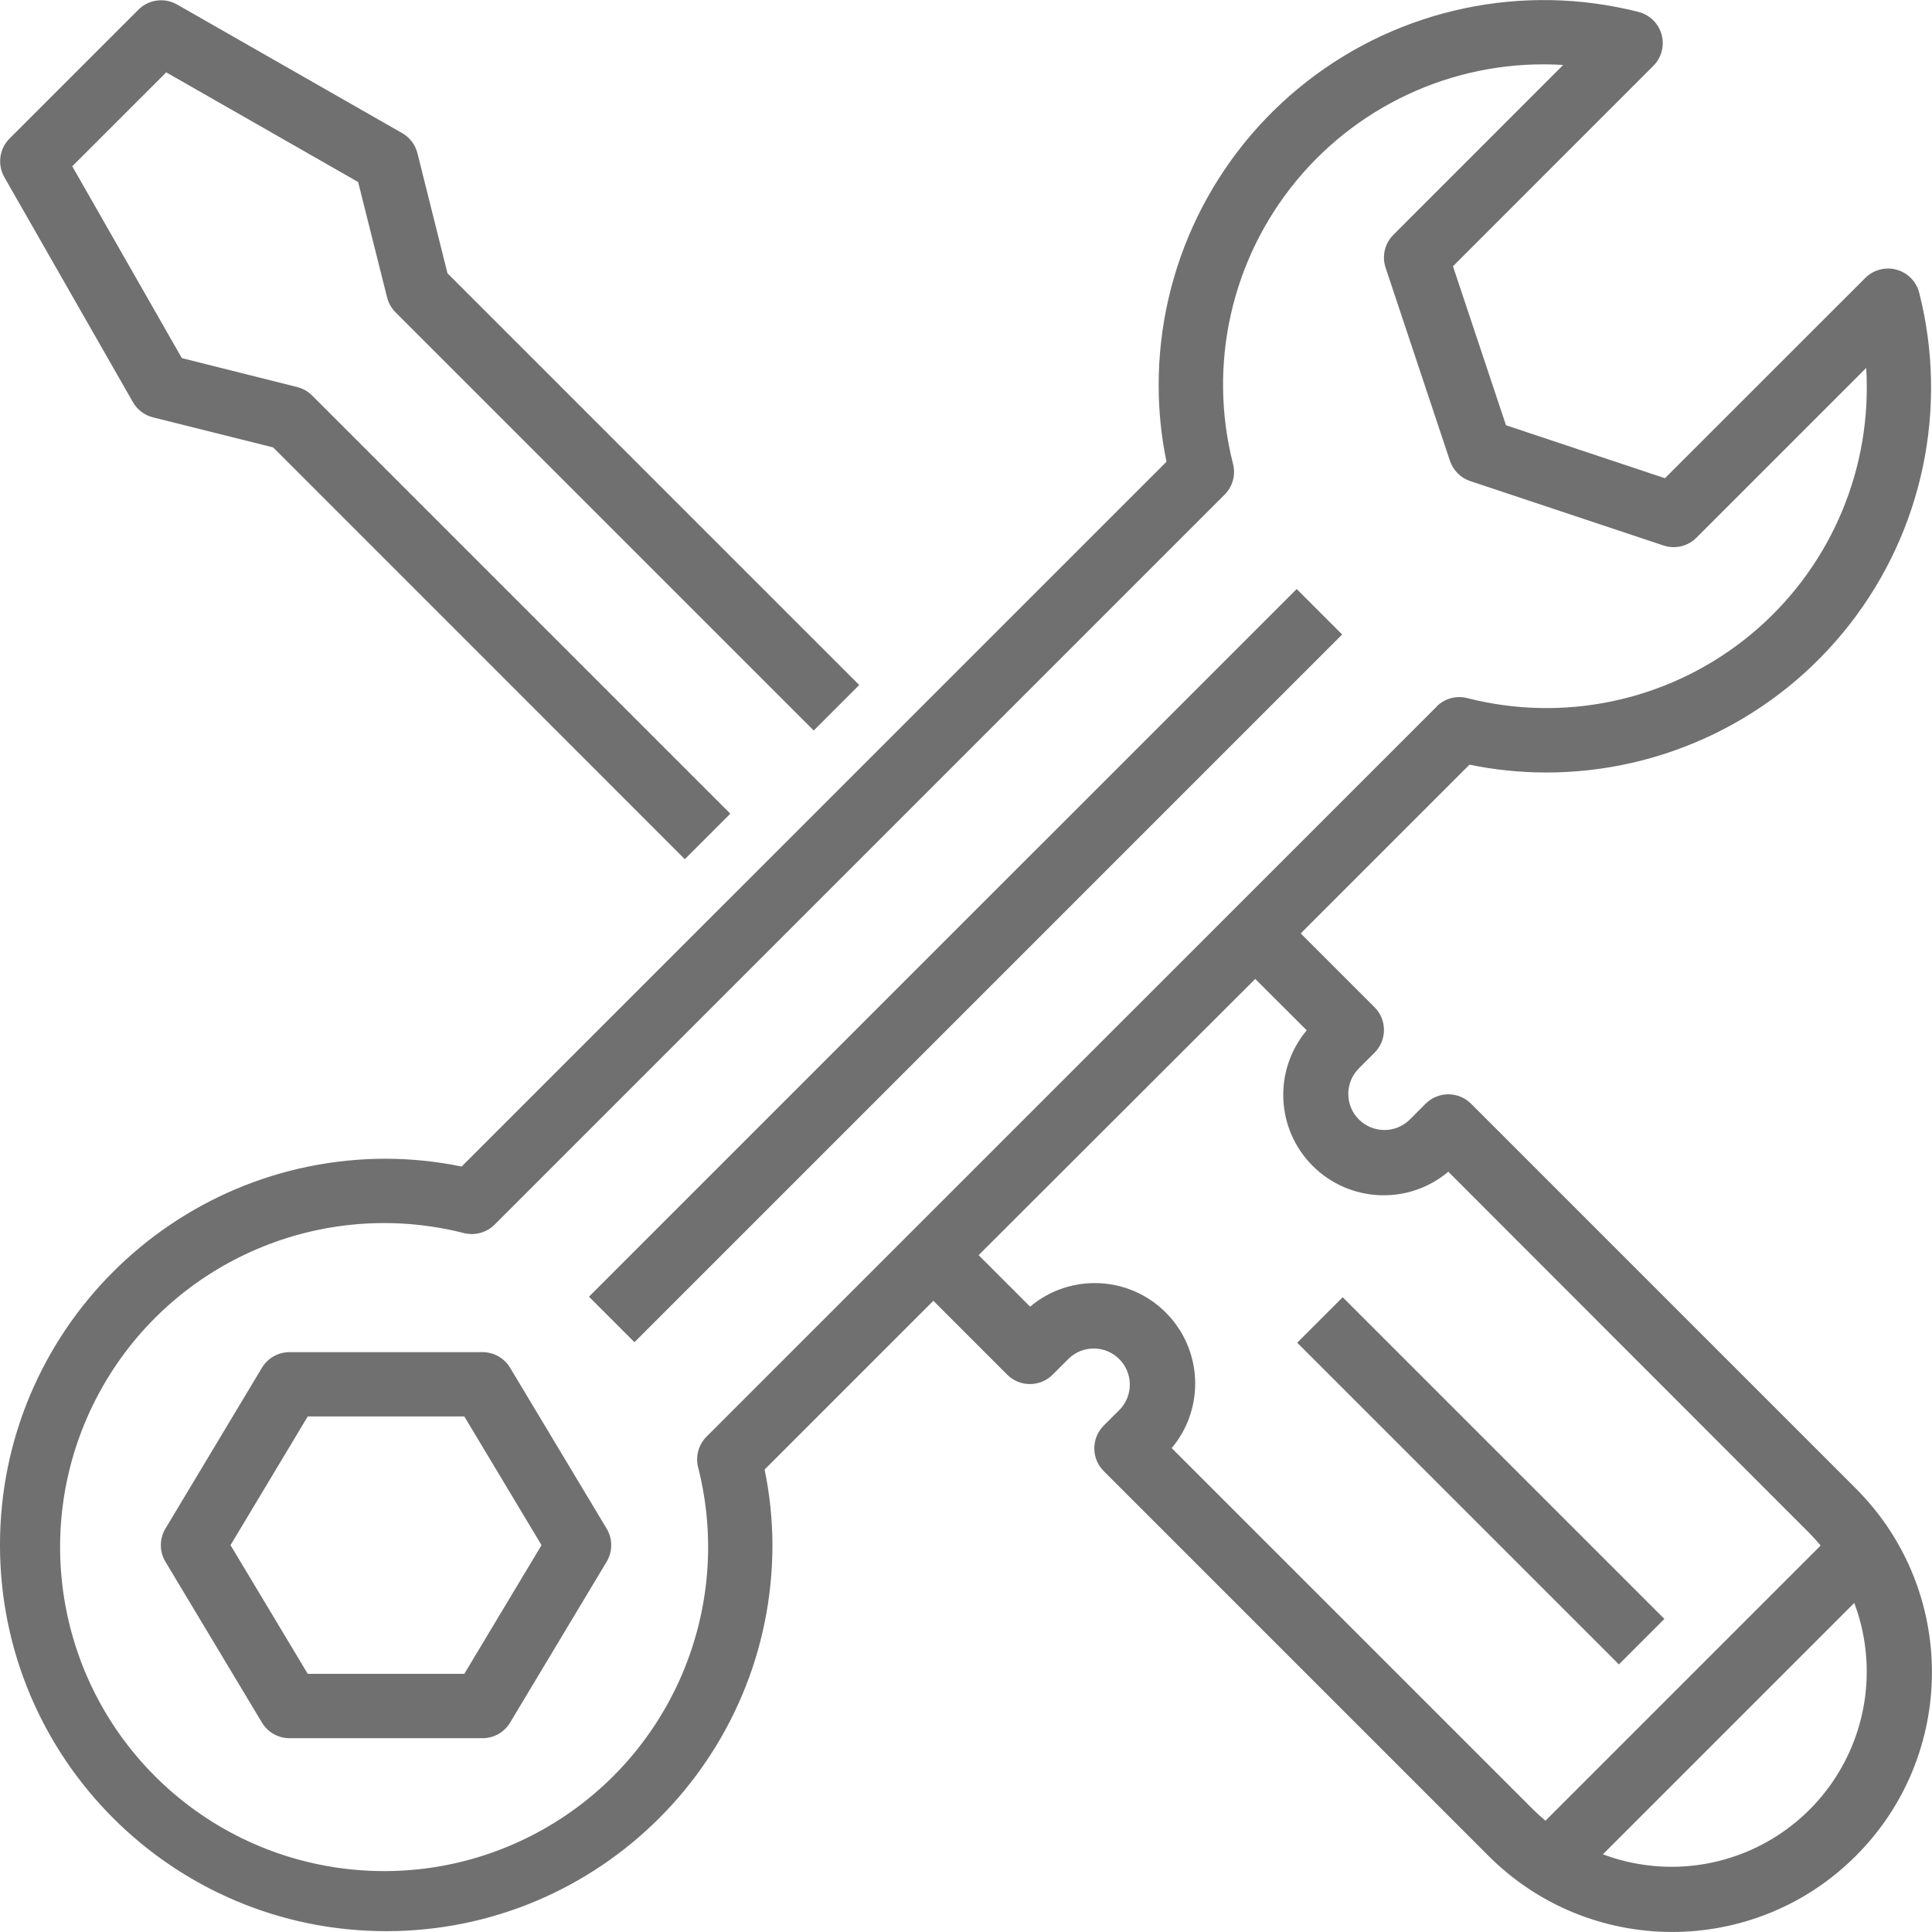
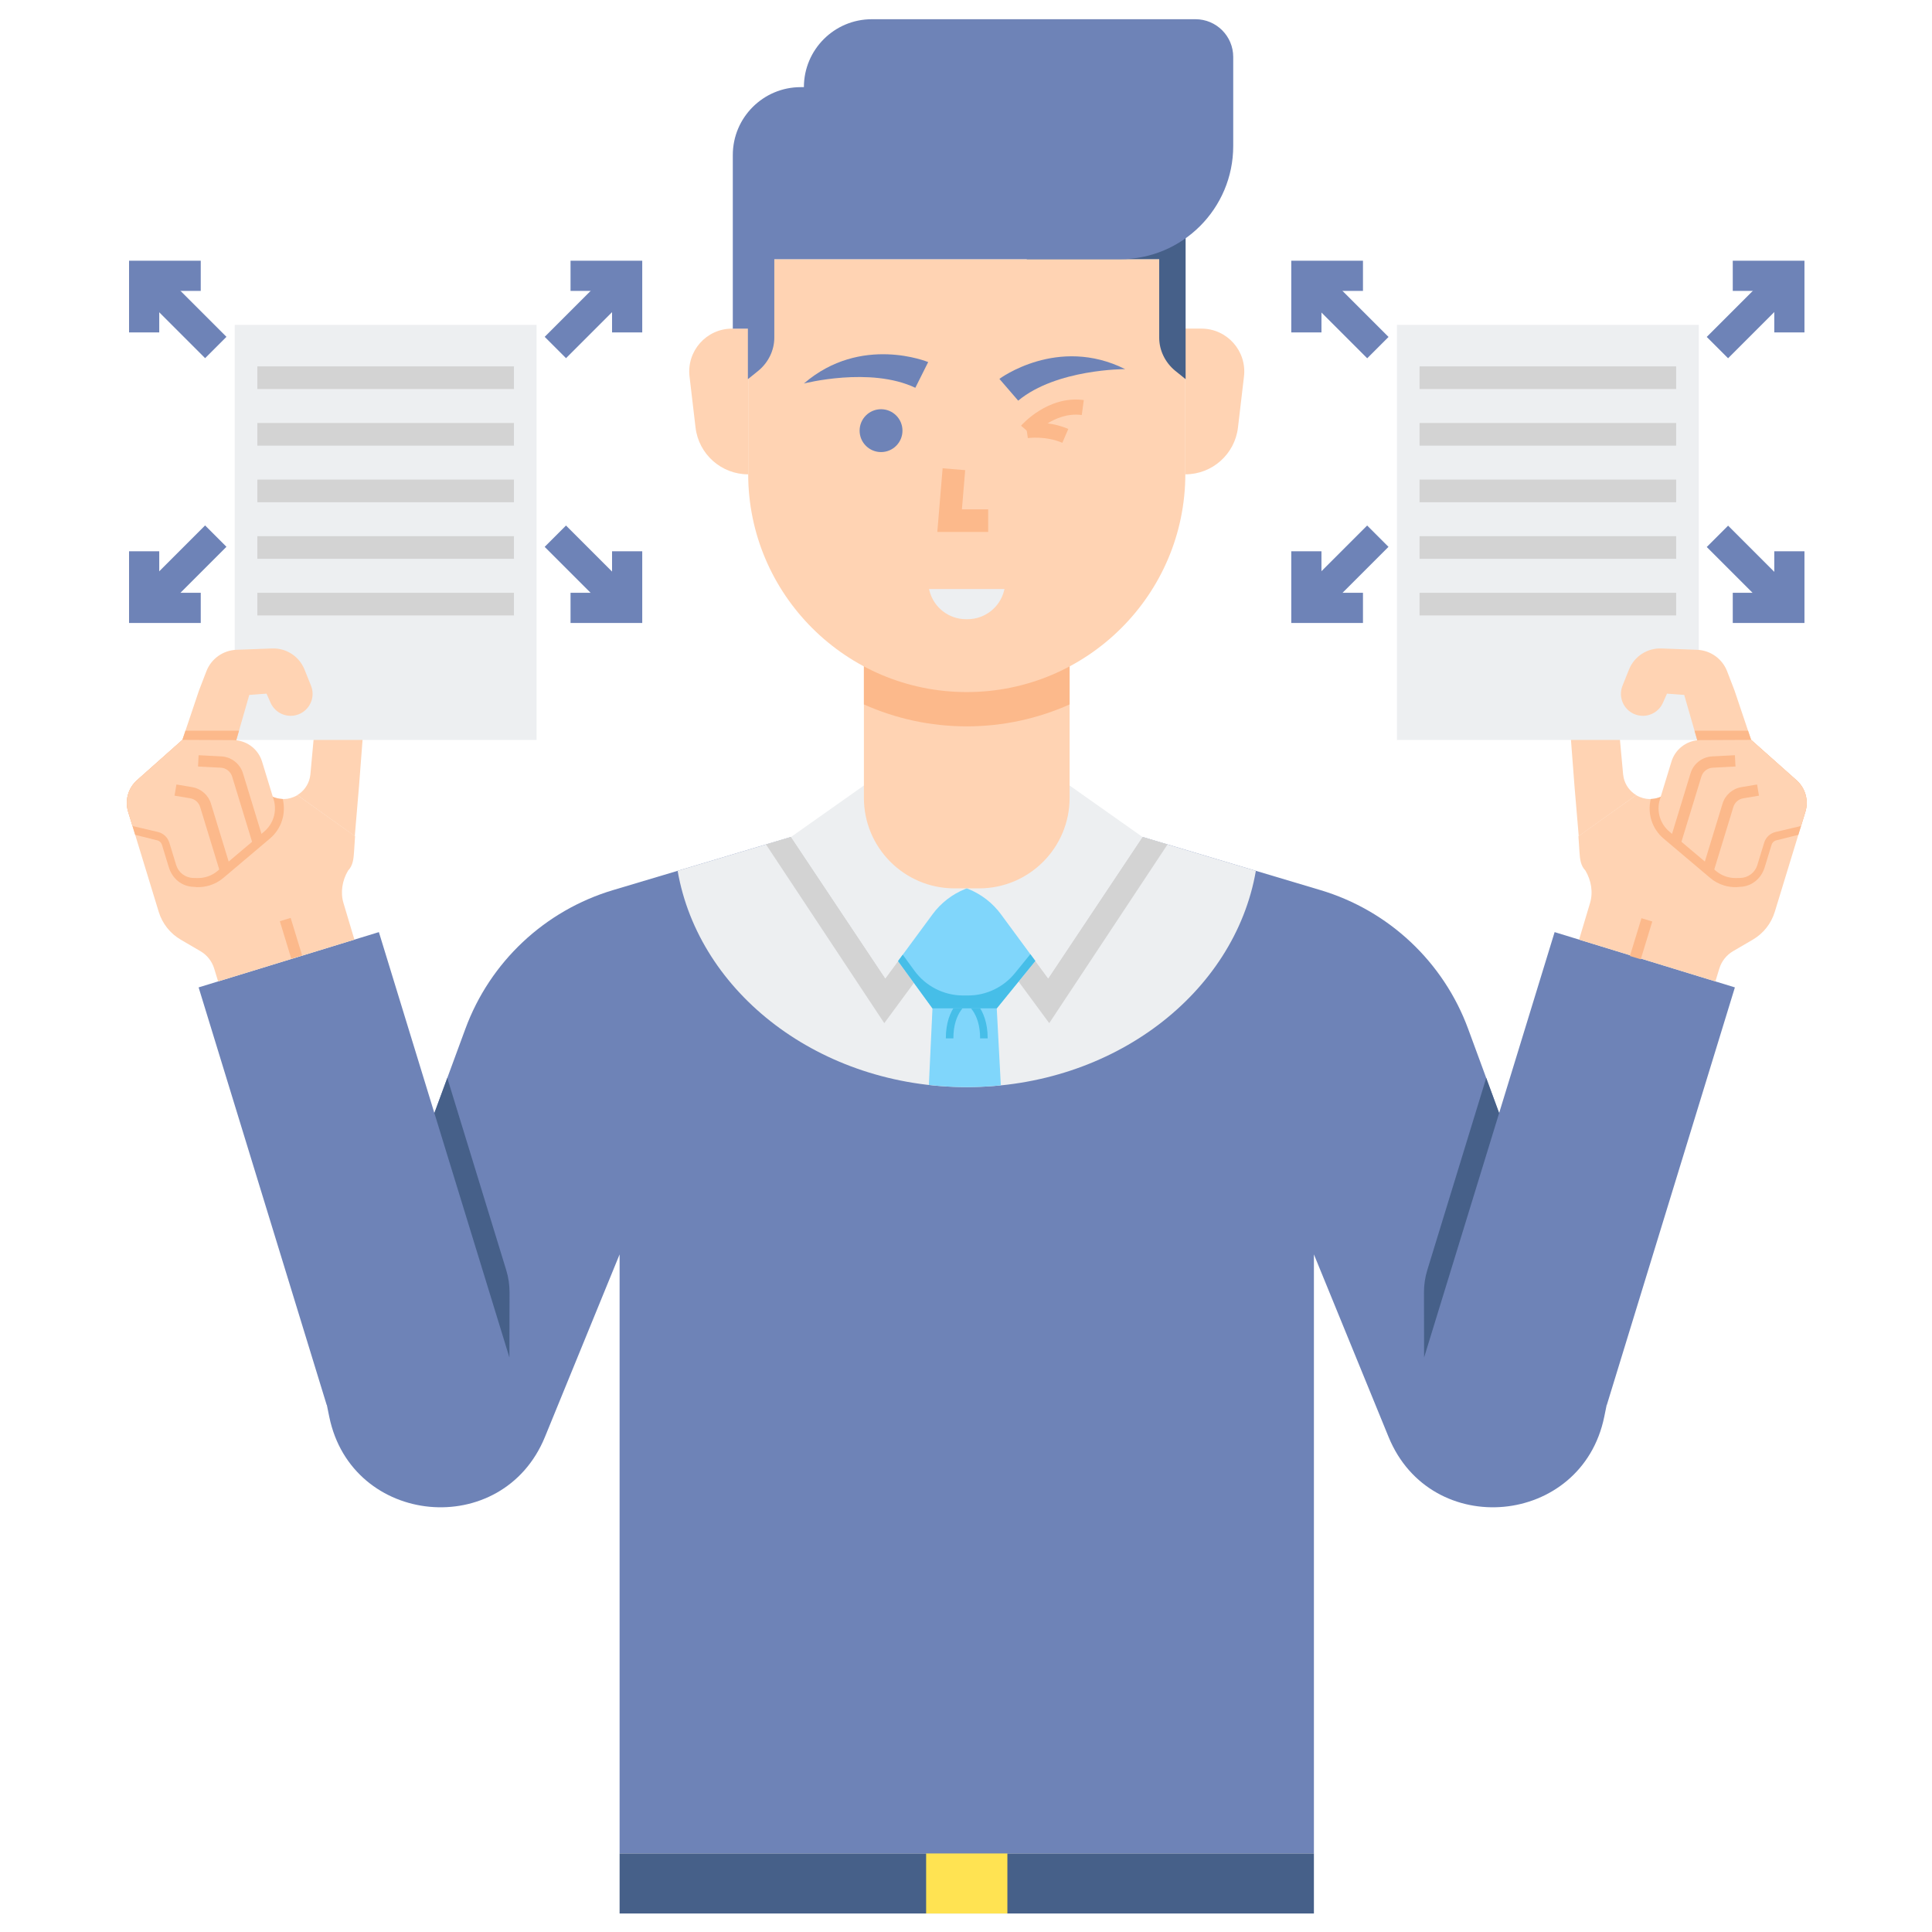
- <svg xmlns="http://www.w3.org/2000/svg" width="163.028" height="163.034" viewBox="0 0 163.028 163.034">
-   <g transform="translate(-878 -1958.098)">
-     <path d="M.661,14.992l10.859,19a2.712,2.712,0,0,0,1.7,1.286l10.131,2.533L58.093,72.559l3.839-3.838L26.642,33.433a2.707,2.707,0,0,0-1.26-.715l-9.734-2.442L6.4,14.088,14.33,6.162l16.194,9.254,2.443,9.734a2.707,2.707,0,0,0,.714,1.262L68.971,61.7l3.838-3.839L38.063,23.116,35.53,12.991a2.719,2.719,0,0,0-1.286-1.7L15.241.434a2.715,2.715,0,0,0-3.257.437L1.126,11.729a2.714,2.714,0,0,0-.465,3.263Zm0,0" transform="translate(877.697 1958.042)" fill="#707070" />
-     <path d="M237.54,177.557l-59.72,59.721-3.839-3.839,59.721-59.72Zm0,0" transform="translate(753.72 1834.083)" fill="#707070" />
-     <path d="M77.225,400.152a2.714,2.714,0,0,0-2.327-1.317H58.611a2.712,2.712,0,0,0-2.326,1.317l-8.144,13.572a2.714,2.714,0,0,0,0,2.8l8.144,13.572a2.714,2.714,0,0,0,2.326,1.317H74.9a2.716,2.716,0,0,0,2.327-1.317l8.143-13.572a2.714,2.714,0,0,0,0-2.8ZM73.363,425.98H60.148l-6.515-10.858,6.515-10.859H73.363l6.515,10.859Zm0,0" transform="translate(843.82 1673.365)" fill="#707070" />
-     <path d="M130.641,65.189a32.479,32.479,0,0,0,31.592-40.468,2.715,2.715,0,0,0-4.554-1.266l-16.907,16.9-13.414-4.47L122.884,22.47l16.907-16.91A2.716,2.716,0,0,0,138.518,1,32.492,32.492,0,0,0,98.049,32.6a31.879,31.879,0,0,0,.66,6.364L39.229,98.44a32.041,32.041,0,0,0-6.363-.66,32.592,32.592,0,1,0,32.591,32.592,31.962,31.962,0,0,0-.66-6.364l14.24-14.24L85.264,116a2.717,2.717,0,0,0,3.841,0l1.358-1.359a3.046,3.046,0,0,1,4.313,4.3l-.006.006L93.413,120.3a2.716,2.716,0,0,0,0,3.84l32.4,32.4a21.92,21.92,0,1,0,31.14-30.859l-.14-.141-32.4-32.4a2.716,2.716,0,0,0-3.84,0L119.215,94.5a3.046,3.046,0,0,1-4.314-4.3s0,0,.006-.006l1.359-1.359a2.716,2.716,0,0,0,0-3.84l-6.228-6.228,14.24-14.24a31.959,31.959,0,0,0,6.363.66Zm10.671,92.344a16.5,16.5,0,0,1-5.776-1.054l21.212-21.213a16.471,16.471,0,0,1-15.435,22.266ZM110.543,86.944a8.476,8.476,0,0,0,11.949,11.934l30.48,30.506c.331.332.64.682.94,1.037L130.69,153.642c-.356-.3-.706-.608-1.038-.94L99.149,122.2A8.477,8.477,0,0,0,87.2,110.263l-4.345-4.345L106.2,82.609ZM121.51,59.627,59.9,121.228a2.72,2.72,0,0,0-.717,2.581,27.341,27.341,0,1,1-19.75-19.751,2.74,2.74,0,0,0,2.581-.716l61.6-61.6a2.714,2.714,0,0,0,.714-2.58A27.028,27.028,0,0,1,132.184,5.482L117.857,19.814a2.714,2.714,0,0,0-.657,2.778l5.431,16.3A2.718,2.718,0,0,0,124.35,40.6l16.3,5.432a2.716,2.716,0,0,0,2.778-.655l14.327-14.327c.032.518.049,1.031.049,1.542a27.02,27.02,0,0,1-33.724,26.315,2.718,2.718,0,0,0-2.581.714h.015Zm0,0" transform="translate(877.726 1958.098)" fill="#707070" />
-     <path d="M413.874,409.77l-3.839,3.839L382.89,386.464l3.838-3.839Zm0,0" transform="translate(604.576 1684.942)" fill="#707070" />
+ <svg xmlns="http://www.w3.org/2000/svg" id="Layer_1" enable-background="new 0 0 512 512" height="512" viewBox="0 0 512 512" width="512">
+   <path d="m459.763 261.67-47.772-14.651-14.706 47.95-8.215-22.317c-6.528-17.735-21.03-31.357-39.137-36.765l-47.167-14.087h-46.566-46.566l-47.168 14.087c-18.108 5.408-32.609 19.031-39.137 36.765l-8.215 22.317-14.706-47.95-47.771 14.651 33.938 110.66.073-.022-.023.062.636 3.1c5.956 29.039 45.934 32.766 57.156 5.329l19.784-48.372v158.766h184v-158.766l19.783 48.372c11.222 27.437 51.2 23.71 57.156-5.329l.636-3.1-.023-.062.073.022z" fill="#6e83b7" />
+   <path d="m416.22 194.764c-.254-3.33 2.073-6.305 5.366-6.86 3.609-.608 7.002 1.902 7.476 5.532 0 0 .633 7.027 1.082 11.795.028.292.079.578.141.86.423 1.933 1.628 3.601 3.33 4.621l-15.235 10.869-1.123-13.254z" fill="#ffd3b3" />
+   <path d="m370.2 86.094h80v110h-80z" fill="#edeff1" />
+   <path d="m376.2 97.094h68v6h-68z" fill="#d3d3d3" />
+   <path d="m376.2 112.094h68v6h-68z" fill="#d3d3d3" />
+   <path d="m376.2 127.094h68v6h-68z" fill="#d3d3d3" />
+   <path d="m376.2 142.094h68v6h-68z" fill="#d3d3d3" />
+   <path d="m376.2 157.094h68v6h-68z" fill="#d3d3d3" />
+   <path d="m420.168 230.737v-.002c-1.317-1.378-1.452-3.099-1.582-4.808l-.286-4.333 15.275-10.875c.295.176.619.336.942.471l.102.037c2.058.861 4.41.674 6.306-.502l6.504-4.033c2.468-1.547 3.765-4.426 3.287-7.299l-4.377-15.228-4.57-.344-1.077 2.424c-1.23 2.769-4.38 4.129-7.238 3.127-3.127-1.096-4.707-4.579-3.473-7.655l1.724-4.294c1.399-3.484 4.835-5.714 8.586-5.573l9.452.356c3.555.134 6.687 2.373 7.965 5.693l1.965 5.107 4.397 13.071 12.023 10.684c2.353 2.091 3.271 5.36 2.351 8.37l-8.112 26.53c-.947 3.096-3.024 5.722-5.82 7.355l-5.231 3.055c-1.747 1.021-3.046 2.662-3.638 4.597l-1.045 3.418-36.121-11.078 2.876-9.615c.893-2.919.341-6.06-1.185-8.656z" fill="#ffd3b3" />
+   <path d="m453.177 232.631-12.325-10.421c-3.045-2.576-4.317-6.628-3.384-10.463 1.208-.032 2.403-.369 3.458-1.023l6.504-4.033c2.468-1.547 3.765-4.426 3.287-7.299l-1.651-5.745h14.189l.817 2.428 12.023 10.684c2.353 2.091 3.271 5.36 2.351 8.37l-1.868 6.11-5.877 1.472c-.6.141-1.048.607-1.228 1.196l-1.815 5.938c-.913 2.986-3.44 5.1-6.562 5.178l-.909.083c-1.134.026-2.247-.129-3.32-.457-1.367-.415-2.604-1.096-3.69-2.018z" fill="#fcb98b" />
+   <path d="m478.444 215.134-1.151 3.764-6.746 1.587c-1.439.339-2.589 1.416-3.021 2.829l-1.816 5.938c-.608 1.987-2.419 3.363-4.496 3.415l-1.093.027c-1.975.044-3.891-.626-5.394-1.902l-12.342-10.423c-2.461-2.082-3.443-5.421-2.502-8.5l3.069-10.037c.972-3.179 3.795-5.421 7.061-5.668.201-.023.396-.03.598-.028l13.459-.059 12.025 10.688c2.352 2.083 3.269 5.359 2.349 8.369z" fill="#ffd3b3" />
+   <path d="m445.518 223.348-2.869-.877 5.365-17.547c.775-2.536 3.075-4.332 5.724-4.47l6.03-.314.156 2.996-6.03.314c-1.394.073-2.604 1.017-3.011 2.351z" fill="#fcb98b" />
+   <path d="m454.112 231.025-2.869-.877 5.246-17.158c.706-2.308 2.622-3.99 5.001-4.391l4.156-.7.498 2.958-4.156.7c-1.251.211-2.259 1.096-2.63 2.31z" fill="#fcb98b" />
+   <path d="m429.909 247.239h10.475v3h-10.475z" fill="#fcb98b" transform="matrix(.292 -.956 .956 .292 70.051 592.146)" />
+   <path d="m451.412 78.948h25.87v7.999h-25.87z" fill="#6e83b7" transform="matrix(.707 -.707 .707 .707 77.339 352.621)" />
+   <path d="m478.2 88.094h-8v-11h-11v-8h19z" fill="#6e83b7" />
+   <path d="m460.347 138.306h8v25.87h-8z" fill="#6e83b7" transform="matrix(.707 -.707 .707 .707 29.061 372.642)" />
+   <path d="m478.2 165.094h-19v-8h11v-11h8z" fill="#6e83b7" />
+   <path d="m352.054 70.013h7.999v25.87h-7.999z" fill="#6e83b7" transform="matrix(.707 -.707 .707 .707 45.633 276.063)" />
+   <path d="m350.2 88.094h-8v-19h19v8h-11z" fill="#6e83b7" />
+   <path d="m343.119 147.241h25.87v8h-25.87z" fill="#6e83b7" transform="matrix(.707 -.707 .707 .707 -2.667 296.042)" />
+   <path d="m361.2 165.094h-19v-19h8v11h11z" fill="#6e83b7" />
+   <path d="m302.766 221.8h-46.566-46.566l-30.056 8.976c5.637 32.448 37.793 57.318 76.621 57.318s70.984-24.87 76.621-57.318z" fill="#edeff1" />
+   <path d="m96.181 194.764c.254-3.33-2.073-6.305-5.366-6.86-3.609-.608-7.002 1.902-7.476 5.532 0 0-.633 7.027-1.082 11.795-.028.292-.079.578-.141.86-.423 1.933-1.628 3.601-3.33 4.621l15.235 10.869 1.123-13.254z" fill="#ffd3b3" />
+   <path d="m62.2 86.094h80v110h-80z" fill="#edeff1" />
+   <path d="m68.2 97.094h68v6h-68z" fill="#d3d3d3" />
+   <path d="m68.2 112.094h68v6h-68z" fill="#d3d3d3" />
+   <path d="m68.2 127.094h68v6h-68z" fill="#d3d3d3" />
+   <path d="m68.2 142.094h68v6h-68z" fill="#d3d3d3" />
+   <path d="m68.2 157.094h68v6h-68z" fill="#d3d3d3" />
+   <path d="m92.232 230.737v-.002c1.317-1.378 1.452-3.099 1.582-4.808l.286-4.333-15.275-10.875c-.295.176-.619.336-.942.471l-.102.037c-2.058.861-4.41.674-6.306-.502l-6.504-4.033c-2.468-1.547-3.765-4.426-3.287-7.299l4.377-15.228 4.57-.344 1.077 2.424c1.23 2.769 4.38 4.129 7.238 3.127 3.127-1.096 4.707-4.579 3.473-7.655l-1.724-4.294c-1.399-3.484-4.835-5.714-8.586-5.573l-9.452.356c-3.555.134-6.687 2.373-7.965 5.693l-1.965 5.107-4.397 13.071-12.023 10.684c-2.353 2.091-3.271 5.36-2.351 8.37l8.112 26.53c.947 3.096 3.024 5.722 5.82 7.355l5.231 3.055c1.747 1.021 3.046 2.662 3.638 4.597l1.045 3.418 36.121-11.078-2.876-9.615c-.893-2.919-.341-6.06 1.185-8.656z" fill="#ffd3b3" />
+   <path d="m59.224 232.631 12.325-10.421c3.045-2.576 4.317-6.628 3.384-10.463-1.208-.032-2.403-.369-3.458-1.023l-6.504-4.033c-2.468-1.547-3.765-4.426-3.287-7.299l1.651-5.745h-14.189l-.817 2.428-12.023 10.684c-2.353 2.091-3.271 5.36-2.351 8.37l1.868 6.11 5.877 1.472c.6.141 1.048.607 1.228 1.196l1.815 5.938c.913 2.986 3.44 5.1 6.562 5.178l.909.083c1.134.026 2.247-.129 3.32-.457 1.367-.415 2.604-1.096 3.69-2.018z" fill="#fcb98b" />
+   <path d="m33.957 215.134 1.151 3.764 6.746 1.587c1.439.339 2.589 1.416 3.021 2.829l1.816 5.938c.608 1.987 2.419 3.363 4.496 3.415l1.093.027c1.975.044 3.891-.626 5.394-1.902l12.342-10.423c2.461-2.082 3.443-5.421 2.502-8.5l-3.069-10.037c-.972-3.179-3.795-5.421-7.061-5.668-.201-.023-.396-.03-.598-.028l-13.459-.059-12.025 10.688c-2.352 2.083-3.269 5.359-2.349 8.369z" fill="#ffd3b3" />
+   <path d="m66.883 223.348-5.365-17.548c-.407-1.334-1.617-2.279-3.011-2.351l-6.03-.314.156-2.996 6.03.314c2.648.138 4.948 1.934 5.724 4.47l5.365 17.547z" fill="#fcb98b" />
+   <path d="m58.288 231.025-5.246-17.158c-.37-1.214-1.378-2.099-2.63-2.31l-4.156-.7.498-2.958 4.156.7c2.38.401 4.296 2.083 5.001 4.391l5.246 17.158z" fill="#fcb98b" />
+   <path d="m75.741 243.503h3v10.382h-3z" fill="#fcb98b" transform="matrix(.956 -.292 .292 .956 -69.35 33.459)" />
+   <path d="m115.113 294.975 19.887 64.775.034-17.257c.004-2.001-.292-3.991-.879-5.904l-15.617-50.92z" fill="#466089" />
+   <path d="m397.288 294.975-19.887 64.775-.034-17.257c-.004-2.001.292-3.991.879-5.904l15.617-50.92z" fill="#466089" />
+   <path d="m164.2 491.194v15.9h92 92v-15.9h-92z" fill="#466089" />
+   <path d="m245.434 491.194h21.532v15.9h-21.532z" fill="#ffe352" />
+   <path d="m302.766 221.8-24.986 37.48-3.41-4.62-4.42 5.482 8.109 11.004 31.353-47.368z" fill="#d3d3d3" />
+   <path d="m209.635 221.8 24.986 37.48 3.369-4.58 4.213 5.777-7.861 10.669-31.353-47.368z" fill="#d3d3d3" />
+   <path d="m246.158 287.522c3.288.371 6.638.573 10.042.573 3.057 0 6.067-.171 9.031-.471l-1.081-20.393h-17.036z" fill="#80d6fb" />
+   <path d="m261.743 275.18h-2c0-7.164-3.834-9.246-3.998-9.331l.902-1.785c.208.104 5.096 2.645 5.096 11.116z" fill="#46bee8" />
+   <path d="m252.657 275.18h-2c0-8.471 4.888-11.012 5.096-11.116l.902 1.785c-.164.085-3.998 2.168-3.998 9.331z" fill="#46bee8" />
+   <path d="m228.942 208.171-19.307 13.629 24.986 37.48 12.519-16.99c2.21-2.999 5.214-5.322 8.673-6.706l.387-.155z" fill="#edeff1" />
+   <path d="m283.458 208.171 19.308 13.629-24.986 37.48-12.519-16.99c-2.21-2.999-5.214-5.322-8.673-6.706l-.387-.155z" fill="#edeff1" />
+   <path d="m259.458 235.429h-6.516c-13.255 0-24-10.745-24-24v-39.38h54.516v39.38c0 13.255-10.745 24-24 24z" fill="#ffd3b3" />
+   <path d="m228.942 186.684c8.334 3.721 17.554 5.809 27.258 5.809s18.924-2.087 27.258-5.809v-14.635h-54.516z" fill="#fcb98b" />
+   <path d="m314.123 125.587c0 31.933-25.99 57.82-57.923 57.82s-57.923-25.887-57.923-57.82v-56.891h115.846z" fill="#ffd3b3" />
+   <path d="m246.2 156.094h20l-.106.425c-1.113 4.452-5.113 7.575-9.701 7.575h-.384c-4.589 0-8.589-3.123-9.701-7.575z" fill="#edeff1" />
+   <path d="m261.879 140.977h-13.483l1.408-16.879 5.978.499-.864 10.38h6.961z" fill="#fcb98b" />
+   <path d="m245.979 95.954s-17.793-7.382-32.937 5.679c0 0 17.604-4.543 29.529 1.136z" fill="#6e83b7" />
+   <circle cx="233.485" cy="114.126" fill="#6e83b7" r="5.679" />
+   <path d="m264.853 100.407s15.435-11.527 33.323-2.585c0 0-18.181-.08-28.346 8.354z" fill="#6e83b7" />
+   <path d="m273.604 115.445-3.011-2.634c.288-.33 7.175-8.077 16.628-6.786l-.541 3.963c-7.301-.996-13.019 5.392-13.076 5.457z" fill="#fcb98b" />
+   <path d="m281.532 117.349c-4.449-1.914-9.09-1.253-9.138-1.245l-.588-3.957c.232-.035 5.823-.83 11.306 1.527z" fill="#fcb98b" />
+   <path d="m314.123 87.087h4.264c6.799 0 12.074 5.933 11.28 12.684l-1.591 13.523c-.832 7.075-6.829 12.408-13.953 12.408z" fill="#ffd3b3" />
+   <path d="m198.277 87.087h-4.264c-6.798 0-12.074 5.933-11.28 12.684l1.591 13.523c.832 7.075 6.829 12.408 13.953 12.408z" fill="#ffd3b3" />
+   <path d="m274.37 254.66-10.22 12.57h-17.04l-9.12-12.53 9.15-12.41c2.21-3 5.21-5.32 8.67-6.71l.39-.15.39.15c3.46 1.39 6.46 3.71 8.67 6.71z" fill="#80d6fb" />
+   <path d="m256.538 263.813h-1.284c-5.117 0-9.925-2.447-12.936-6.584l-3.076-4.226-1.251 1.697 9.12 12.53h17.04l10.22-12.57-1.32-1.793-4.097 5.04c-3.04 3.737-7.6 5.906-12.416 5.906z" fill="#46bee8" />
+   <path d="m307.2 68.696v20.789c0 3.371 1.59 6.568 4.18 8.725l2.82 2.273v-65.454h-42.1v33.667z" fill="#466089" />
+   <g fill="#6e83b7">
+     <path d="m296.817 68.696h-91.617v20.789c0 3.371-1.59 6.568-4.18 8.726l-2.82 2.273v-13.39h-4v-37-9c0-9.941 8.059-18 18-18h.842c0-9.941 8.059-18 18-18h85.775c5.523 0 10 4.477 10 10v23.602c0 16.569-13.431 30-30 30z" />
+     <path d="m44.054 70.013h7.999v25.87h-7.999z" transform="matrix(.707 -.707 .707 .707 -44.578 58.274)" />
+     <path d="m42.2 88.094h-8v-19h19v8h-11z" />
+     <path d="m35.119 147.241h25.87v8h-25.87z" transform="matrix(.707 -.707 .707 .707 -92.864 78.267)" />
+     <path d="m53.2 165.094h-19v-19h8v11h11z" />
+     <path d="m143.412 78.948h25.87v7.999h-25.87z" transform="matrix(.707 -.707 .707 .707 -12.862 134.841)" />
+     <path d="m170.2 88.094h-8v-11h-11v-8h19z" />
+     <path d="m152.347 138.306h8v25.87h-8z" transform="matrix(.707 -.707 .707 .707 -61.15 154.852)" />
+     <path d="m170.2 165.094h-19v-8h11v-11h8z" />
  </g>
</svg>
